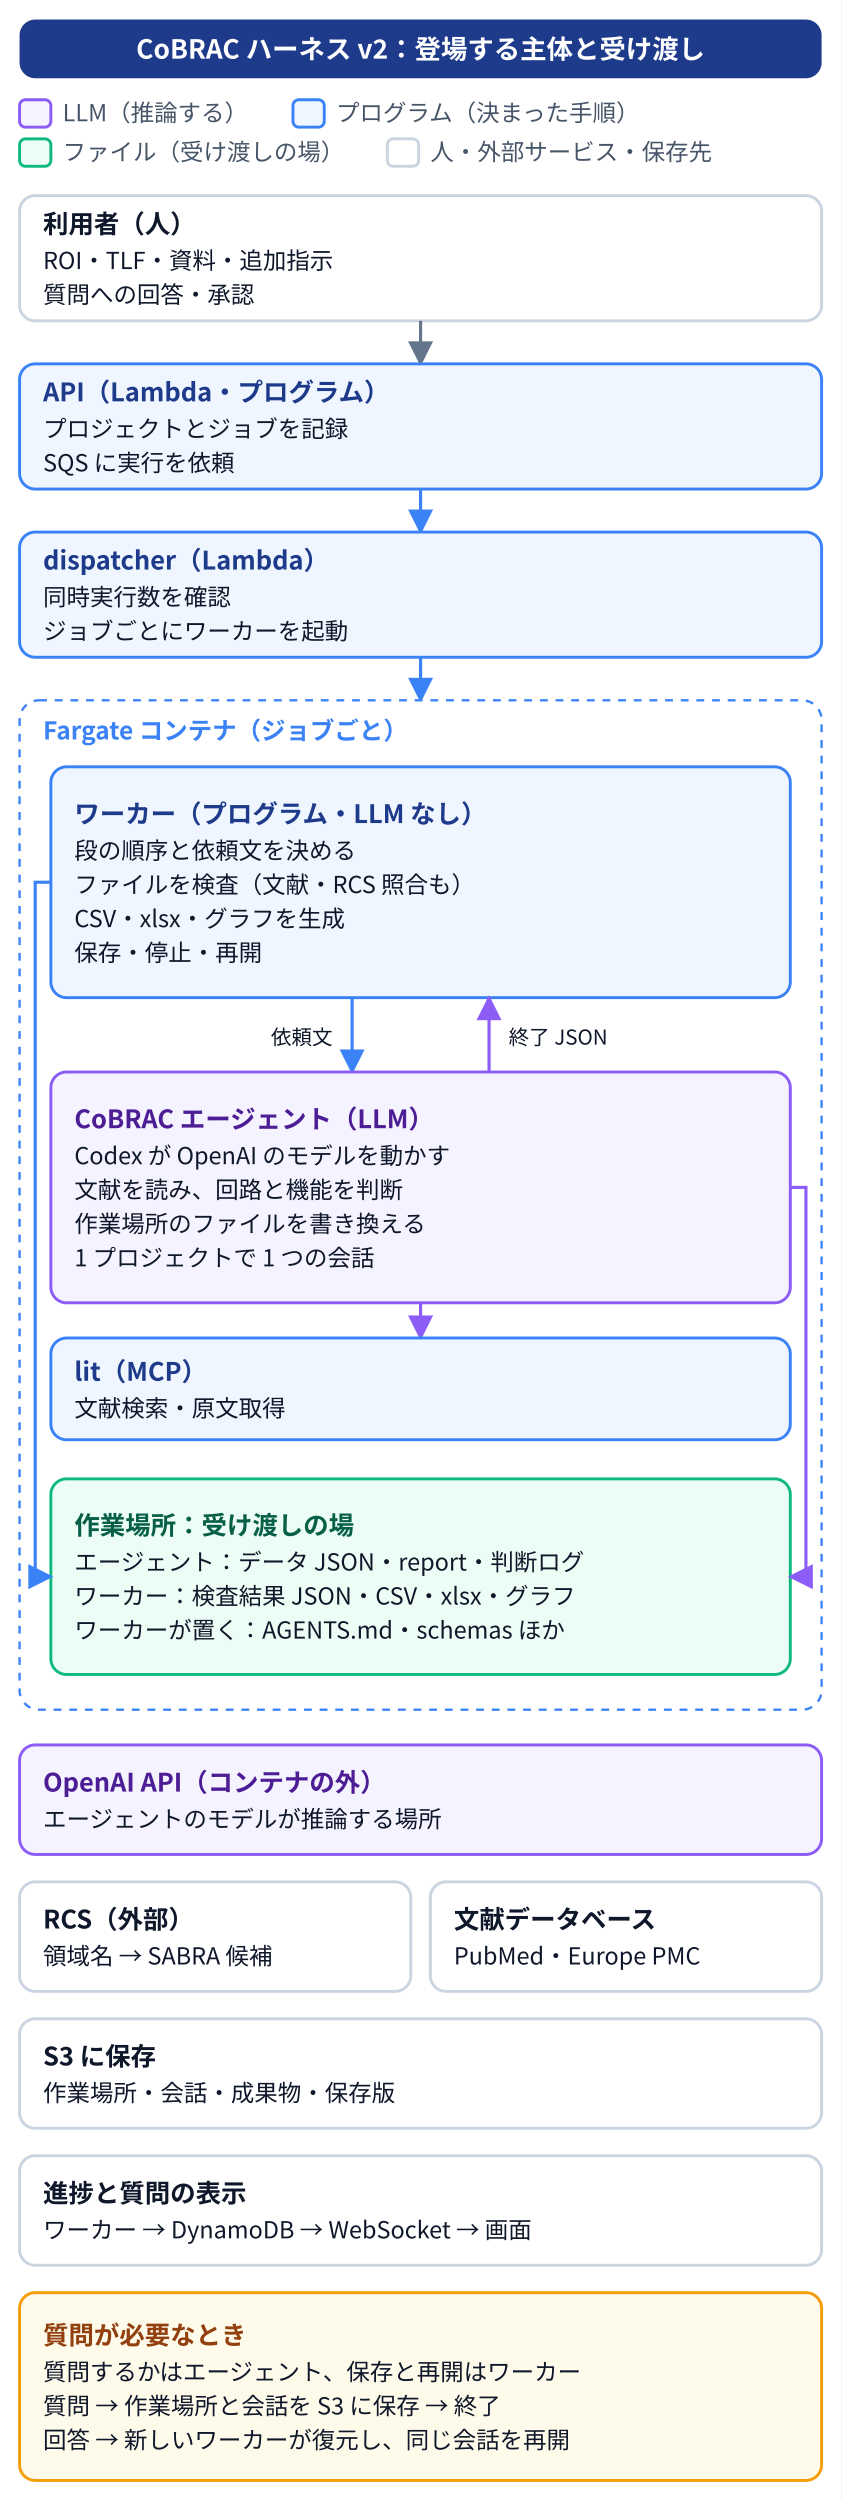
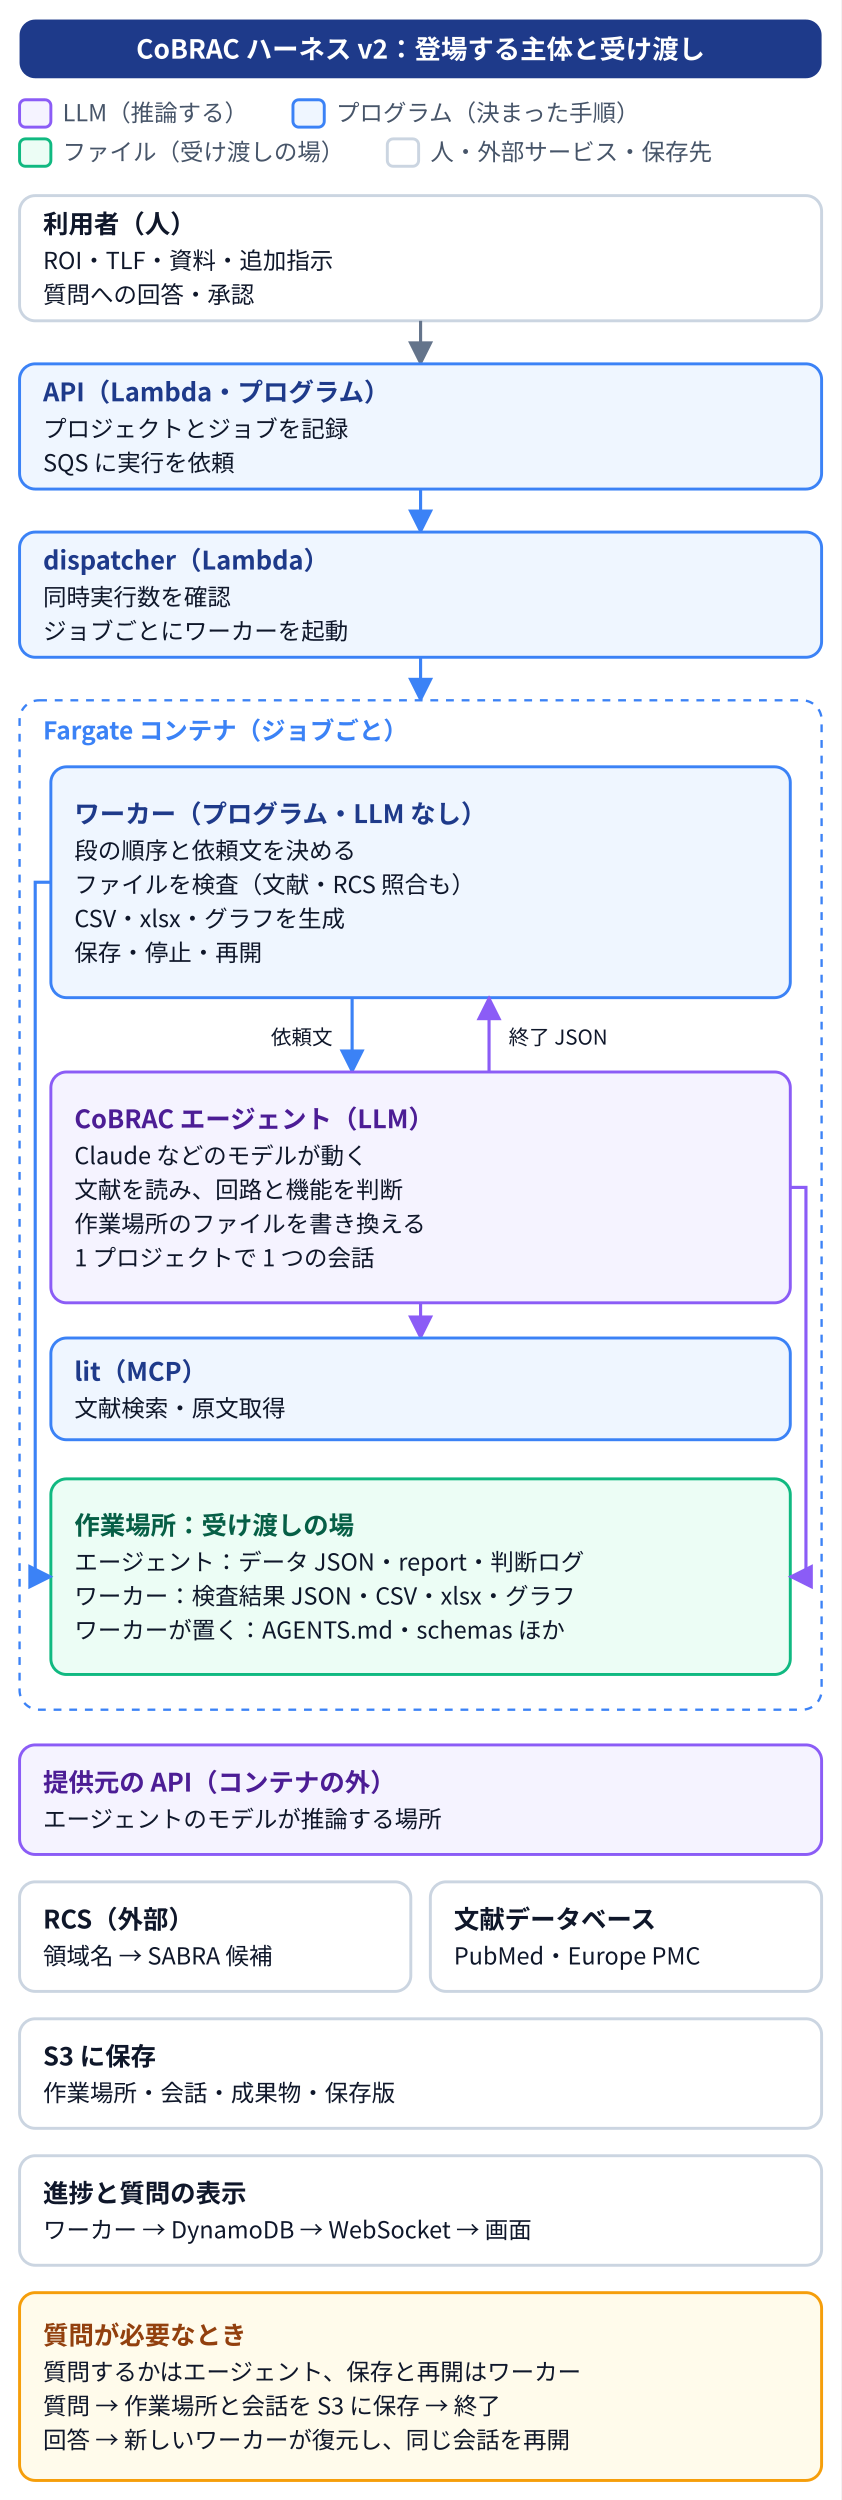
<svg xmlns="http://www.w3.org/2000/svg" viewBox="0 0 430 1278" width="430" height="1278" role="img" aria-labelledby="t d" lang="ja" font-family="'Noto Sans JP','Hiragino Sans','Hiragino Kaku Gothic ProN','Yu Gothic UI','Yu Gothic',Meiryo,'Noto Sans CJK JP',system-ui,-apple-system,'Segoe UI',sans-serif">
  <defs>
    <marker id="arrow-64748b" viewBox="0 0 10 10" refX="9" refY="5" markerWidth="8" markerHeight="8" orient="auto-start-reverse">
      <path d="M0 0 L10 5 L0 10 z" fill="#64748b" />
    </marker>
    <marker id="arrow-3b82f6" viewBox="0 0 10 10" refX="9" refY="5" markerWidth="8" markerHeight="8" orient="auto-start-reverse">
      <path d="M0 0 L10 5 L0 10 z" fill="#3b82f6" />
    </marker>
    <marker id="arrow-8b5cf6" viewBox="0 0 10 10" refX="9" refY="5" markerWidth="8" markerHeight="8" orient="auto-start-reverse">
      <path d="M0 0 L10 5 L0 10 z" fill="#8b5cf6" />
    </marker>
    <marker id="arrow-10b981" viewBox="0 0 10 10" refX="9" refY="5" markerWidth="8" markerHeight="8" orient="auto-start-reverse">
      <path d="M0 0 L10 5 L0 10 z" fill="#10b981" />
    </marker>
    <marker id="arrow-f59e0b" viewBox="0 0 10 10" refX="9" refY="5" markerWidth="8" markerHeight="8" orient="auto-start-reverse">
      <path d="M0 0 L10 5 L0 10 z" fill="#f59e0b" />
    </marker>
    <marker id="arrow-ef4444" viewBox="0 0 10 10" refX="9" refY="5" markerWidth="8" markerHeight="8" orient="auto-start-reverse">
      <path d="M0 0 L10 5 L0 10 z" fill="#ef4444" />
    </marker>
  </defs>
  <rect width="430" height="1278" fill="#ffffff" />
  <rect x="10" y="10" width="410" height="30" rx="8" fill="#1e3a8a" />
  <text x="215" y="30" font-size="13.5" font-weight="700" fill="#ffffff" text-anchor="middle">
    <tspan>CoBRAC ハーネス v2：登場する主体と受け渡し</tspan>
  </text>
  <rect x="10" y="51" width="16" height="14" rx="3" fill="#f5f3ff" stroke="#8b5cf6" stroke-width="1.5" />
  <text x="32" y="62" font-size="12" font-weight="400" fill="#475569" text-anchor="start">
    <tspan>LLM（推論する）</tspan>
  </text>
  <rect x="149.76" y="51" width="16" height="14" rx="3" fill="#eff6ff" stroke="#3b82f6" stroke-width="1.5" />
  <text x="171.76" y="62" font-size="12" font-weight="400" fill="#475569" text-anchor="start">
    <tspan>プログラム（決まった手順）</tspan>
  </text>
  <rect x="10" y="71" width="16" height="14" rx="3" fill="#ecfdf5" stroke="#10b981" stroke-width="1.5" />
  <text x="32" y="82" font-size="12" font-weight="400" fill="#475569" text-anchor="start">
    <tspan>ファイル（受け渡しの場）</tspan>
  </text>
  <rect x="198" y="71" width="16" height="14" rx="3" fill="#ffffff" stroke="#cbd5e1" stroke-width="1.5" />
  <text x="220" y="82" font-size="12" font-weight="400" fill="#475569" text-anchor="start">
    <tspan>人・外部サービス・保存先</tspan>
  </text>
  <rect x="10" y="100" width="410" height="64" rx="8" fill="#ffffff" stroke="#cbd5e1" stroke-width="1.5" />
  <text x="22" y="119.15" font-size="13" font-weight="700" fill="#0f172a" text-anchor="start">
    <tspan>利用者（人）</tspan>
  </text>
  <text x="22" y="137.55" font-size="12" font-weight="400" fill="#0f172a" text-anchor="start">
    <tspan>ROI・TLF・資料・追加指示</tspan>
  </text>
  <text x="22" y="154.95" font-size="12" font-weight="400" fill="#0f172a" text-anchor="start">
    <tspan>質問への回答・承認</tspan>
  </text>
  <path d="M215 164 L215 186" fill="none" stroke="#64748b" stroke-width="1.6" marker-end="url(#arrow-64748b)" />
  <rect x="10" y="186" width="410" height="64" rx="8" fill="#eff6ff" stroke="#3b82f6" stroke-width="1.5" />
  <text x="22" y="205.15" font-size="13" font-weight="700" fill="#1e3a8a" text-anchor="start">
    <tspan>API（Lambda・プログラム）</tspan>
  </text>
  <text x="22" y="223.55" font-size="12" font-weight="400" fill="#0f172a" text-anchor="start">
    <tspan>プロジェクトとジョブを記録</tspan>
  </text>
  <text x="22" y="240.95" font-size="12" font-weight="400" fill="#0f172a" text-anchor="start">
    <tspan>SQS に実行を依頼</tspan>
  </text>
  <path d="M215 250 L215 272" fill="none" stroke="#3b82f6" stroke-width="1.6" marker-end="url(#arrow-3b82f6)" />
  <rect x="10" y="272" width="410" height="64" rx="8" fill="#eff6ff" stroke="#3b82f6" stroke-width="1.5" />
  <text x="22" y="291.15" font-size="13" font-weight="700" fill="#1e3a8a" text-anchor="start">
    <tspan>dispatcher（Lambda）</tspan>
  </text>
  <text x="22" y="309.55" font-size="12" font-weight="400" fill="#0f172a" text-anchor="start">
    <tspan>同時実行数を確認</tspan>
  </text>
  <text x="22" y="326.95" font-size="12" font-weight="400" fill="#0f172a" text-anchor="start">
    <tspan>ジョブごとにワーカーを起動</tspan>
  </text>
  <path d="M215 336 L215 358" fill="none" stroke="#3b82f6" stroke-width="1.6" marker-end="url(#arrow-3b82f6)" />
  <rect x="10" y="358" width="410" height="516" rx="10" fill="#ffffff" stroke="#3b82f6" stroke-width="1.2" stroke-dasharray="4 4" />
  <text x="22" y="378" font-size="12.5" font-weight="700" fill="#3b82f6" text-anchor="start">
    <tspan>Fargate コンテナ（ジョブごと）</tspan>
  </text>
  <rect x="26" y="392" width="378" height="118" rx="8" fill="#eff6ff" stroke="#3b82f6" stroke-width="1.5" />
  <text x="38" y="420.75" font-size="13" font-weight="700" fill="#1e3a8a" text-anchor="start">
    <tspan>ワーカー（プログラム・LLM なし）</tspan>
  </text>
  <text x="38" y="439.15" font-size="12" font-weight="400" fill="#0f172a" text-anchor="start">
    <tspan>段の順序と依頼文を決める</tspan>
  </text>
  <text x="38" y="456.55" font-size="12" font-weight="400" fill="#0f172a" text-anchor="start">
    <tspan>ファイルを検査（文献・RCS 照合も）</tspan>
  </text>
  <text x="38" y="473.95" font-size="12" font-weight="400" fill="#0f172a" text-anchor="start">
    <tspan>CSV・xlsx・グラフを生成</tspan>
  </text>
  <text x="38" y="491.35" font-size="12" font-weight="400" fill="#0f172a" text-anchor="start">
    <tspan>保存・停止・再開</tspan>
  </text>
  <path d="M180 510 L180 548" fill="none" stroke="#3b82f6" stroke-width="1.6" marker-end="url(#arrow-3b82f6)" />
  <path d="M250 548 L250 510" fill="none" stroke="#8b5cf6" stroke-width="1.6" marker-end="url(#arrow-8b5cf6)" />
  <text x="170" y="534" font-size="10.5" font-weight="400" fill="#0f172a" text-anchor="end">
    <tspan>依頼文</tspan>
  </text>
  <text x="260" y="534" font-size="10.5" font-weight="400" fill="#0f172a" text-anchor="start">
    <tspan>終了 JSON</tspan>
  </text>
  <rect x="26" y="548" width="378" height="118" rx="8" fill="#f5f3ff" stroke="#8b5cf6" stroke-width="1.5" />
  <text x="38" y="576.75" font-size="13" font-weight="700" fill="#4c1d95" text-anchor="start">
    <tspan>CoBRAC エージェント（LLM）</tspan>
  </text>
  <text x="38" y="595.15" font-size="12" font-weight="400" fill="#0f172a" text-anchor="start">
-     <tspan>Codex が OpenAI のモデルを動かす</tspan>
+     <tspan>Claude などのモデルが動く</tspan>
  </text>
  <text x="38" y="612.55" font-size="12" font-weight="400" fill="#0f172a" text-anchor="start">
    <tspan>文献を読み、回路と機能を判断</tspan>
  </text>
  <text x="38" y="629.95" font-size="12" font-weight="400" fill="#0f172a" text-anchor="start">
    <tspan>作業場所のファイルを書き換える</tspan>
  </text>
  <text x="38" y="647.35" font-size="12" font-weight="400" fill="#0f172a" text-anchor="start">
    <tspan>1 プロジェクトで 1 つの会話</tspan>
  </text>
  <path d="M215 666 L215 684" fill="none" stroke="#8b5cf6" stroke-width="1.6" marker-end="url(#arrow-8b5cf6)" />
  <rect x="26" y="684" width="378" height="52" rx="8" fill="#eff6ff" stroke="#3b82f6" stroke-width="1.5" />
  <text x="38" y="705.85" font-size="13" font-weight="700" fill="#1e3a8a" text-anchor="start">
    <tspan>lit（MCP）</tspan>
  </text>
  <text x="38" y="724.25" font-size="12" font-weight="400" fill="#0f172a" text-anchor="start">
    <tspan>文献検索・原文取得</tspan>
  </text>
  <rect x="26" y="756" width="378" height="100" rx="8" fill="#ecfdf5" stroke="#10b981" stroke-width="1.5" />
  <text x="38" y="784.45" font-size="13" font-weight="700" fill="#065f46" text-anchor="start">
    <tspan>作業場所：受け渡しの場</tspan>
  </text>
  <text x="38" y="802.85" font-size="12" font-weight="400" fill="#0f172a" text-anchor="start">
    <tspan>エージェント：データ JSON・report・判断ログ</tspan>
  </text>
  <text x="38" y="820.25" font-size="12" font-weight="400" fill="#0f172a" text-anchor="start">
    <tspan>ワーカー：検査結果 JSON・CSV・xlsx・グラフ</tspan>
  </text>
  <text x="38" y="837.65" font-size="12" font-weight="400" fill="#0f172a" text-anchor="start">
    <tspan>ワーカーが置く：AGENTS.md・schemas ほか</tspan>
  </text>
  <path d="M26 451 L18 451 L18 806 L26 806" fill="none" stroke="#3b82f6" stroke-width="1.6" marker-end="url(#arrow-3b82f6)" />
  <path d="M404 607 L412 607 L412 806 L404 806" fill="none" stroke="#8b5cf6" stroke-width="1.6" marker-end="url(#arrow-8b5cf6)" />
  <rect x="10" y="892" width="410" height="56" rx="8" fill="#f5f3ff" stroke="#8b5cf6" stroke-width="1.5" />
  <text x="22" y="915.85" font-size="13" font-weight="700" fill="#4c1d95" text-anchor="start">
-     <tspan>OpenAI API（コンテナの外）</tspan>
+     <tspan>提供元の API（コンテナの外）</tspan>
  </text>
  <text x="22" y="934.25" font-size="12" font-weight="400" fill="#0f172a" text-anchor="start">
    <tspan>エージェントのモデルが推論する場所</tspan>
  </text>
  <rect x="10" y="962" width="200" height="56" rx="8" fill="#ffffff" stroke="#cbd5e1" stroke-width="1.5" />
  <text x="22" y="985.85" font-size="13" font-weight="700" fill="#0f172a" text-anchor="start">
    <tspan>RCS（外部）</tspan>
  </text>
  <text x="22" y="1004.25" font-size="12" font-weight="400" fill="#0f172a" text-anchor="start">
    <tspan>領域名 → SABRA 候補</tspan>
  </text>
  <rect x="220" y="962" width="200" height="56" rx="8" fill="#ffffff" stroke="#cbd5e1" stroke-width="1.5" />
  <text x="232" y="985.85" font-size="13" font-weight="700" fill="#0f172a" text-anchor="start">
    <tspan>文献データベース</tspan>
  </text>
  <text x="232" y="1004.25" font-size="12" font-weight="400" fill="#0f172a" text-anchor="start">
    <tspan>PubMed・Europe PMC</tspan>
  </text>
  <rect x="10" y="1032" width="410" height="56" rx="8" fill="#ffffff" stroke="#cbd5e1" stroke-width="1.5" />
  <text x="22" y="1055.85" font-size="13" font-weight="700" fill="#0f172a" text-anchor="start">
    <tspan>S3 に保存</tspan>
  </text>
  <text x="22" y="1074.25" font-size="12" font-weight="400" fill="#0f172a" text-anchor="start">
    <tspan>作業場所・会話・成果物・保存版</tspan>
  </text>
  <rect x="10" y="1102" width="410" height="56" rx="8" fill="#ffffff" stroke="#cbd5e1" stroke-width="1.5" />
  <text x="22" y="1125.85" font-size="13" font-weight="700" fill="#0f172a" text-anchor="start">
    <tspan>進捗と質問の表示</tspan>
  </text>
  <text x="22" y="1144.25" font-size="12" font-weight="400" fill="#0f172a" text-anchor="start">
    <tspan>ワーカー → DynamoDB → WebSocket → 画面</tspan>
  </text>
  <rect x="10" y="1172" width="410" height="96" rx="8" fill="#fffbeb" stroke="#f59e0b" stroke-width="1.5" />
  <text x="22" y="1198.45" font-size="13" font-weight="700" fill="#92400e" text-anchor="start">
    <tspan>質問が必要なとき</tspan>
  </text>
  <text x="22" y="1216.85" font-size="12" font-weight="400" fill="#0f172a" text-anchor="start">
    <tspan>質問するかはエージェント、保存と再開はワーカー</tspan>
  </text>
  <text x="22" y="1234.25" font-size="12" font-weight="400" fill="#0f172a" text-anchor="start">
    <tspan>質問 → 作業場所と会話を S3 に保存 → 終了</tspan>
  </text>
  <text x="22" y="1251.65" font-size="12" font-weight="400" fill="#0f172a" text-anchor="start">
    <tspan>回答 → 新しいワーカーが復元し、同じ会話を再開</tspan>
  </text>
</svg>
